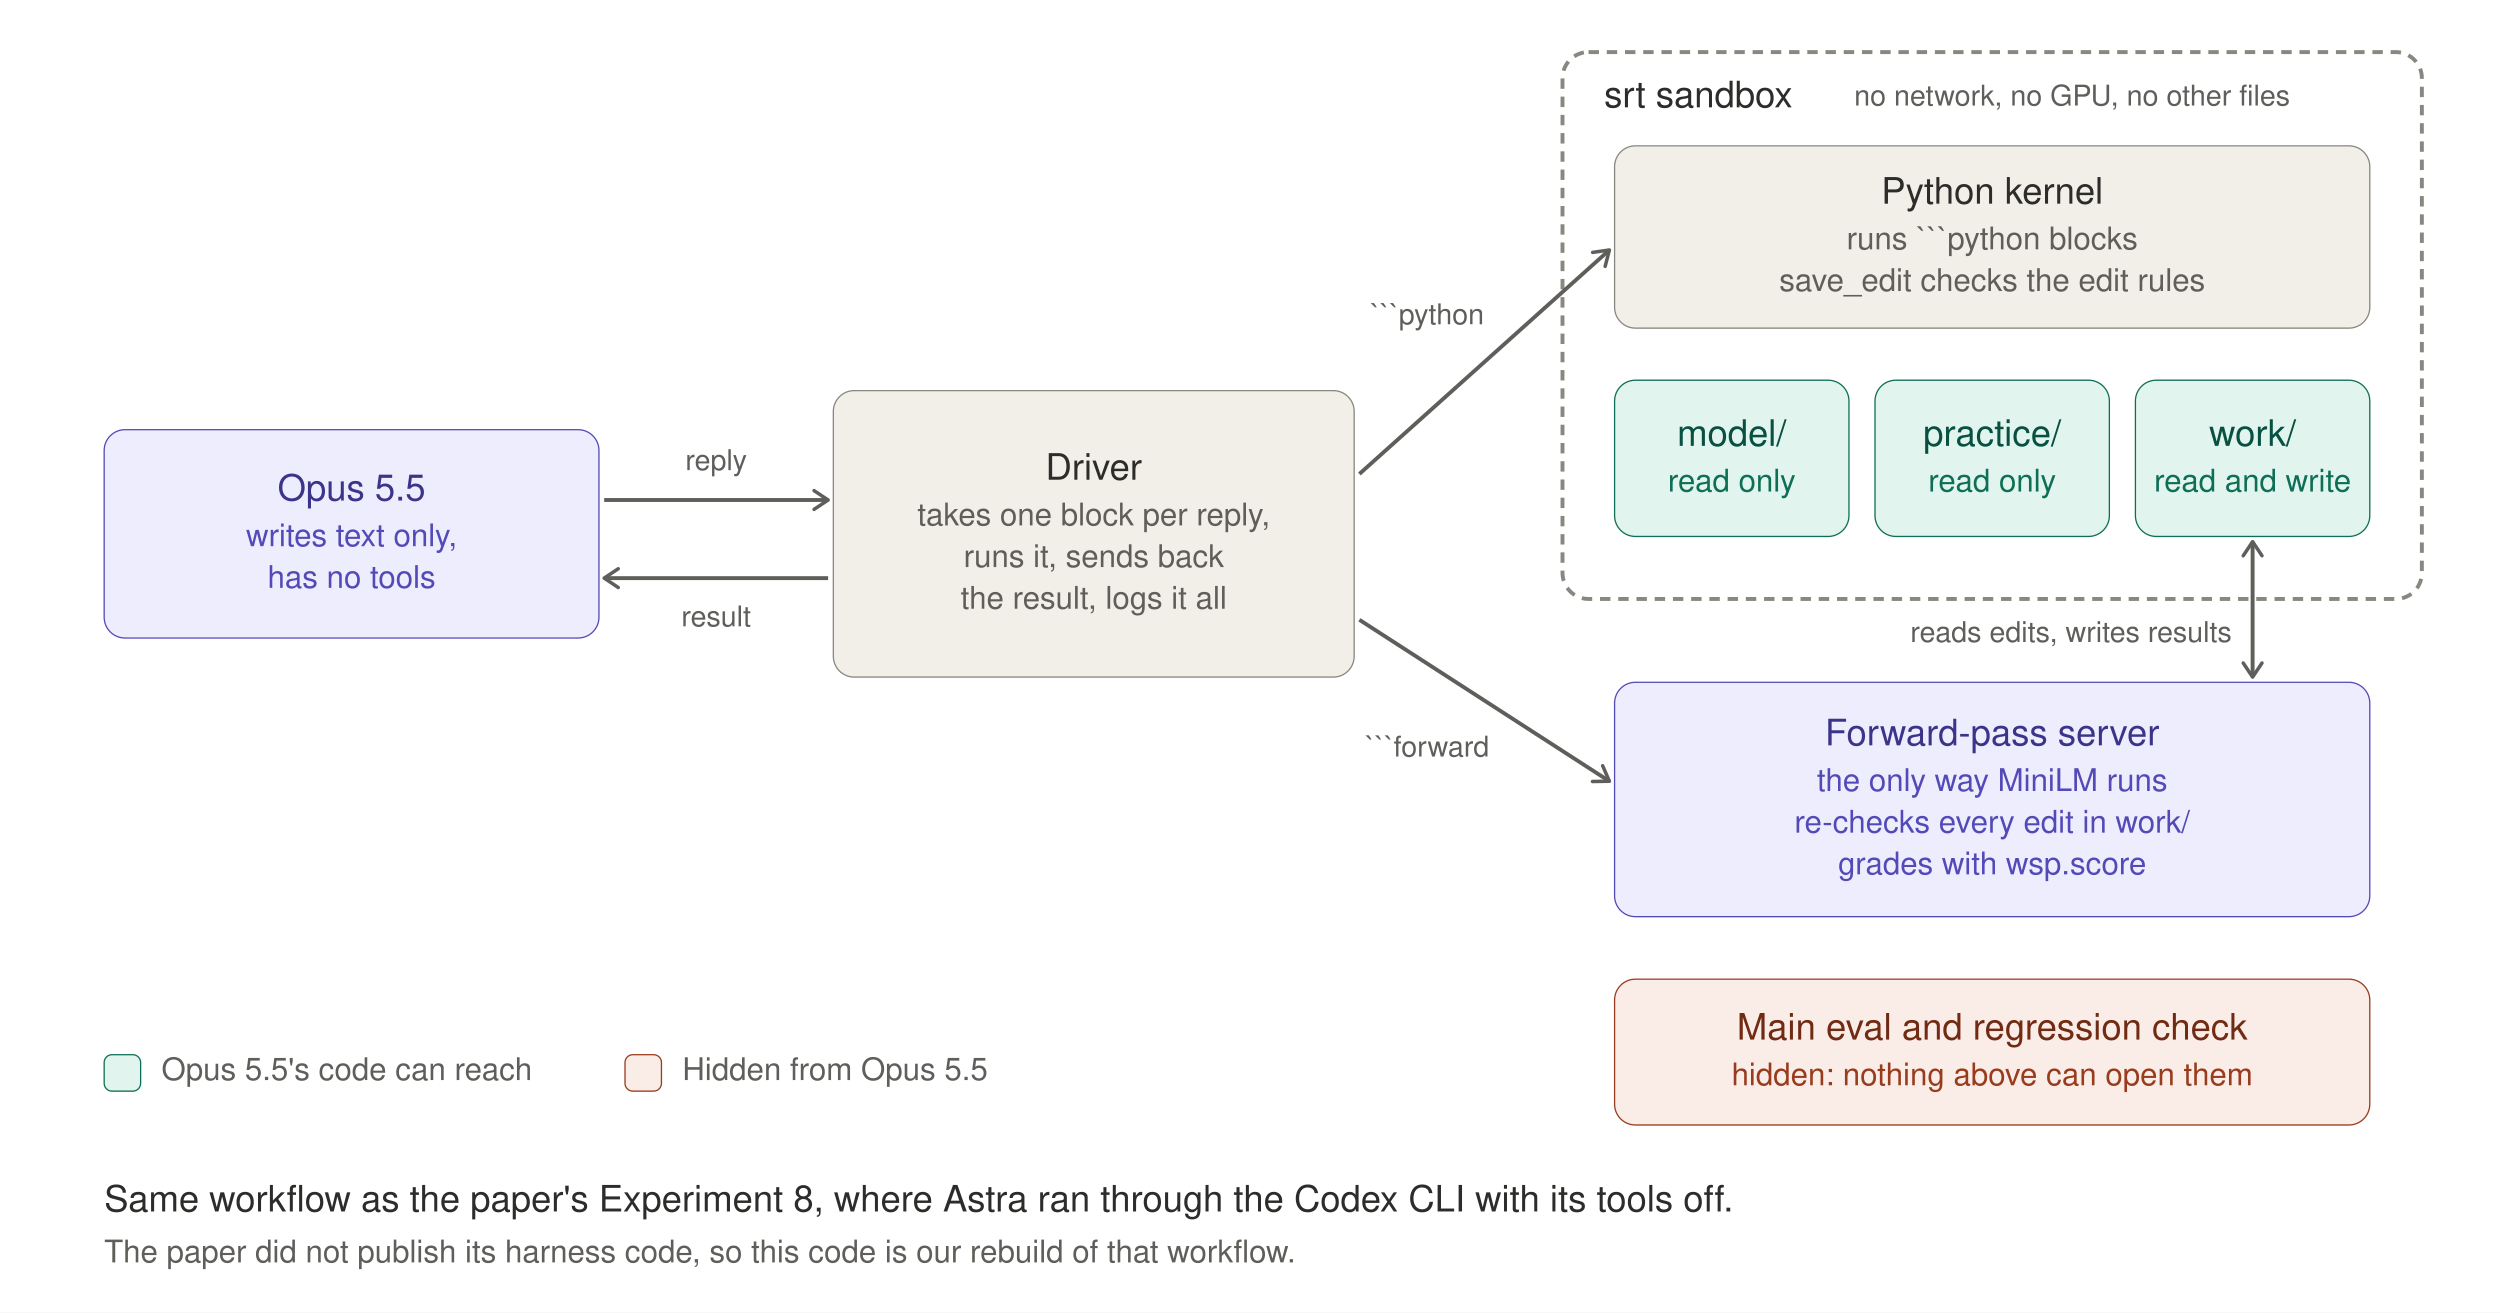
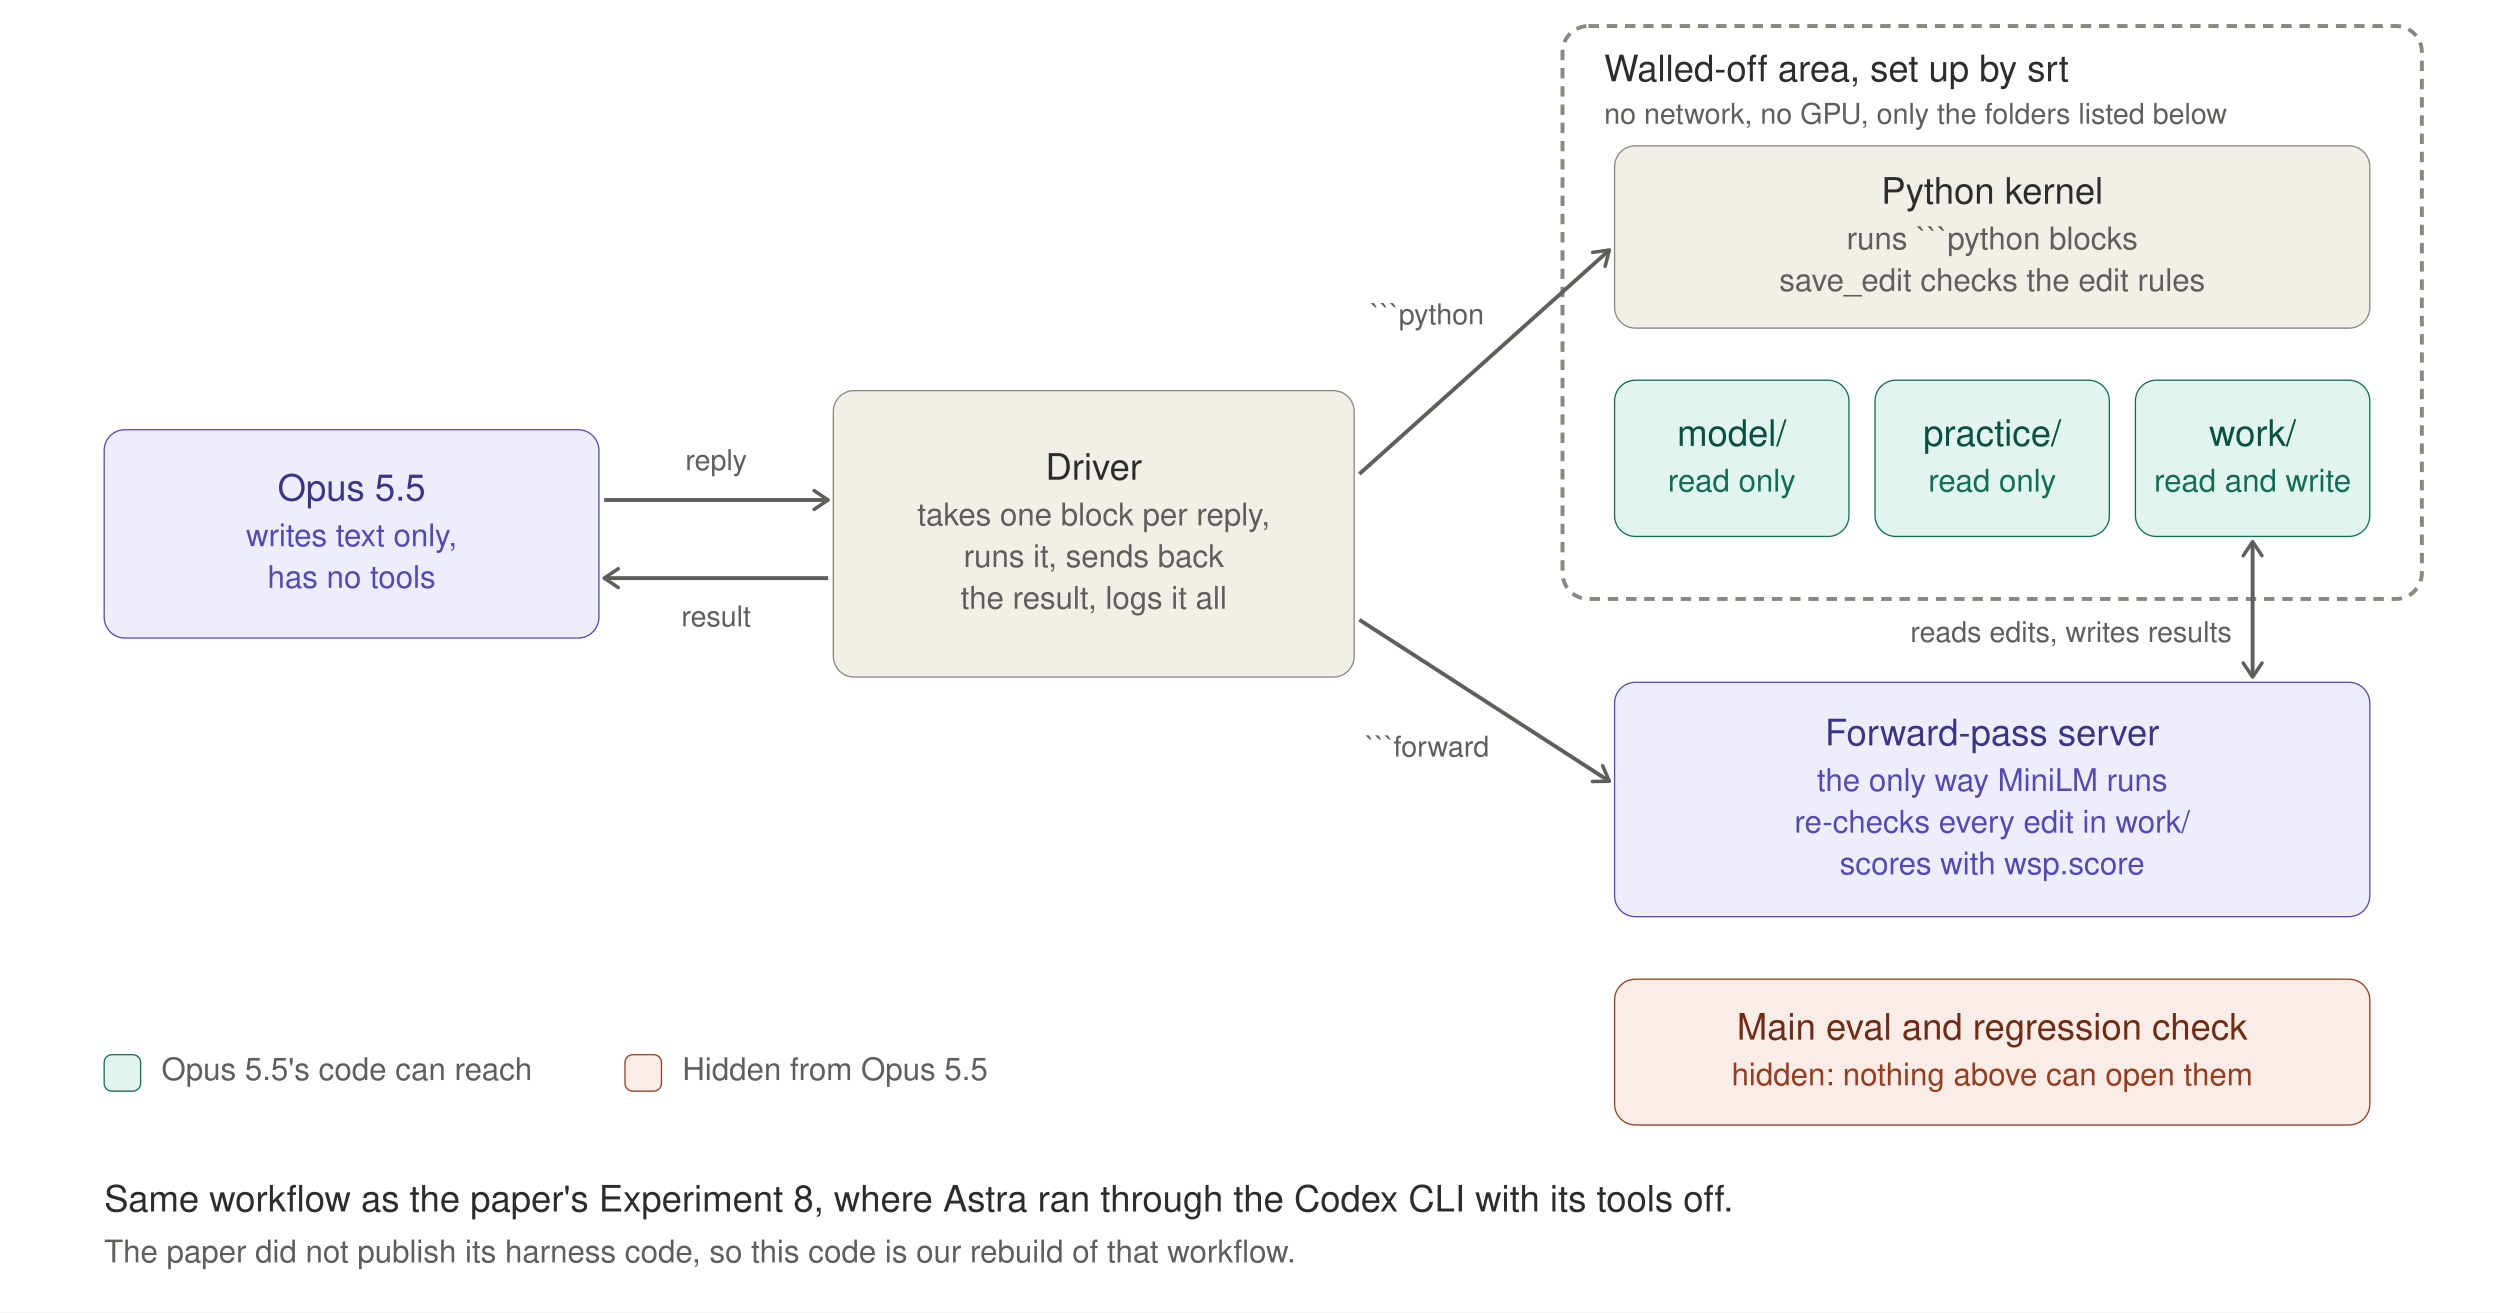
<svg xmlns="http://www.w3.org/2000/svg" width="960" height="504" viewBox="0 0 960 504" role="img">
  <style>
text { font-family: -apple-system, "Segoe UI", Helvetica, Arial, sans-serif; }
.th { font-size: 14px; font-weight: 500; fill: #2C2C2A; }
.ts { font-size: 12px; fill: #5F5E5A; }
.tl { font-size: 11px; fill: #5F5E5A; }
.mono { font-family: Menlo, Consolas, "DejaVu Sans Mono", monospace; font-size: 13px; fill: #2C2C2A; }
.box rect { fill: #F1EFE8; stroke: #888780; }
.arr { stroke: #5F5E5A; stroke-width: 1.5; fill: none; }
.c-teal rect, rect.c-teal { fill: #E1F5EE; stroke: #0F6E56; } .c-teal .th { fill: #085041; } .c-teal .ts { fill: #0F6E56; }
.c-coral rect, rect.c-coral { fill: #FAECE7; stroke: #993C1D; } .c-coral .th { fill: #712B13; } .c-coral .ts { fill: #993C1D; }
rect.sc { fill: #E1F5EE; stroke: #0F6E56; } text.sc { fill: #085041; font-weight: 500; }
rect.dr { fill: none; stroke: #888780; stroke-dasharray: 4 3; }
.c-purple rect { fill: #EEEDFE; stroke: #534AB7; } .c-purple .th { fill: #3C3489; } .c-purple .ts { fill: #534AB7; }
.card { fill: #FAFAF7; stroke: #E5E3DA; }
rect.tag { fill: #FBEAF0; stroke: #993556; }
.tv { font-size: 12px; font-weight: 500; fill: #2C2C2A; }
.ok { font-size: 12px; font-weight: 500; fill: #3B6D11; } .bad { font-size: 12px; font-weight: 500; fill: #A32D2D; }
</style>
  <defs>
    <marker id="arrow" viewBox="0 0 10 10" refX="8" refY="5" markerWidth="6" markerHeight="6" orient="auto-start-reverse">
      <path d="M2 1L8 5L2 9" fill="none" stroke="#5F5E5A" stroke-width="1.5" stroke-linecap="round" stroke-linejoin="round" />
    </marker>
  </defs>
  <rect x="0" y="0" width="960" height="504" fill="#FFFFFF" />
  <g class="c-purple">
    <rect x="40" y="165" width="190" height="80" rx="8" stroke-width="0.5" />
    <text class="th" x="135" y="189" text-anchor="middle" dominant-baseline="central">Opus 5.5</text>
    <text class="ts" x="135" y="207" text-anchor="middle" dominant-baseline="central">writes text only,</text>
    <text class="ts" x="135" y="223" text-anchor="middle" dominant-baseline="central">has no tools</text>
  </g>
  <path d="M232 192 L318 192" class="arr" marker-end="url(#arrow)" />
  <path d="M318 222 L232 222" class="arr" marker-end="url(#arrow)" />
  <text class="tl" x="275" y="178" text-anchor="middle" dominant-baseline="central">reply</text>
  <text class="tl" x="275" y="238" text-anchor="middle" dominant-baseline="central">result</text>
  <g class="box">
    <rect x="320" y="150" width="200" height="110" rx="8" stroke-width="0.5" />
    <text class="th" x="420" y="181" text-anchor="middle" dominant-baseline="central">Driver</text>
    <text class="ts" x="420" y="199" text-anchor="middle" dominant-baseline="central">takes one block per reply,</text>
    <text class="ts" x="420" y="215" text-anchor="middle" dominant-baseline="central">runs it, sends back</text>
    <text class="ts" x="420" y="231" text-anchor="middle" dominant-baseline="central">the result, logs it all</text>
  </g>
-   <rect class="dr" x="600" y="20" width="330" height="210" rx="10" stroke-width="1.5" />
-   <text class="th" x="616" y="38" text-anchor="start" dominant-baseline="central">srt sandbox</text>
-   <text class="tl" x="712" y="38" text-anchor="start" dominant-baseline="central">no network, no GPU, no other files</text>
+   <rect class="dr" x="600" y="10" width="330" height="220" rx="10" stroke-width="1.5" />
+   <text class="th" x="616" y="28" text-anchor="start" dominant-baseline="central">Walled-off area, set up by srt</text>
+   <text class="tl" x="616" y="45" text-anchor="start" dominant-baseline="central">no network, no GPU, only the folders listed below</text>
  <g class="box">
    <rect x="620" y="56" width="290" height="70" rx="8" stroke-width="0.5" />
    <text class="th" x="765" y="75" text-anchor="middle" dominant-baseline="central">Python kernel</text>
    <text class="ts" x="765" y="93" text-anchor="middle" dominant-baseline="central">runs ```python blocks</text>
    <text class="ts" x="765" y="109" text-anchor="middle" dominant-baseline="central">save_edit checks the edit rules</text>
  </g>
  <g class="c-teal">
    <rect x="620" y="146" width="90" height="60" rx="8" stroke-width="0.5" />
    <text class="th" x="665" y="168" text-anchor="middle" dominant-baseline="central">model/</text>
    <text class="ts" x="665" y="186" text-anchor="middle" dominant-baseline="central">read only</text>
  </g>
  <g class="c-teal">
    <rect x="720" y="146" width="90" height="60" rx="8" stroke-width="0.5" />
    <text class="th" x="765" y="168" text-anchor="middle" dominant-baseline="central">practice/</text>
    <text class="ts" x="765" y="186" text-anchor="middle" dominant-baseline="central">read only</text>
  </g>
  <g class="c-teal">
    <rect x="820" y="146" width="90" height="60" rx="8" stroke-width="0.5" />
    <text class="th" x="865" y="168" text-anchor="middle" dominant-baseline="central">work/</text>
    <text class="ts" x="865" y="186" text-anchor="middle" dominant-baseline="central">read and write</text>
  </g>
  <g class="c-purple">
    <rect x="620" y="262" width="290" height="90" rx="8" stroke-width="0.5" />
    <text class="th" x="765" y="283" text-anchor="middle" dominant-baseline="central">Forward-pass server</text>
    <text class="ts" x="765" y="301" text-anchor="middle" dominant-baseline="central">the only way MiniLM runs</text>
    <text class="ts" x="765" y="317" text-anchor="middle" dominant-baseline="central">re-checks every edit in work/</text>
-     <text class="ts" x="765" y="333" text-anchor="middle" dominant-baseline="central">grades with wsp.score</text>
+     <text class="ts" x="765" y="333" text-anchor="middle" dominant-baseline="central">scores with wsp.score</text>
  </g>
  <path d="M522 182 L618 96" class="arr" marker-end="url(#arrow)" />
  <path d="M522 238 L618 300" class="arr" marker-end="url(#arrow)" />
  <text class="tl" x="548" y="122" text-anchor="middle" dominant-baseline="central">```python</text>
  <text class="tl" x="548" y="288" text-anchor="middle" dominant-baseline="central">```forward</text>
  <path d="M865 260 L865 208" class="arr" marker-end="url(#arrow)" marker-start="url(#arrow)" />
  <text class="tl" x="857" y="244" text-anchor="end" dominant-baseline="central">reads edits, writes results</text>
  <g class="c-coral">
    <rect x="620" y="376" width="290" height="56" rx="8" stroke-width="0.5" />
    <text class="th" x="765" y="396" text-anchor="middle" dominant-baseline="central">Main eval and regression check</text>
    <text class="ts" x="765" y="414" text-anchor="middle" dominant-baseline="central">hidden: nothing above can open them</text>
  </g>
  <rect class="c-teal" x="40" y="405" width="14" height="14" rx="3" stroke-width="0.5" />
  <text class="ts" x="62" y="412" text-anchor="start" dominant-baseline="central">Opus 5.5's code can reach</text>
  <rect class="c-coral" x="240" y="405" width="14" height="14" rx="3" stroke-width="0.5" />
  <text class="ts" x="262" y="412" text-anchor="start" dominant-baseline="central">Hidden from Opus 5.5</text>
  <text class="th" x="40" y="462" text-anchor="start" dominant-baseline="central">Same workflow as the paper's Experiment 8, where Astra ran through the Codex CLI with its tools off.</text>
  <text class="ts" x="40" y="482" text-anchor="start" dominant-baseline="central">The paper did not publish its harness code, so this code is our rebuild of that workflow.</text>
</svg>
